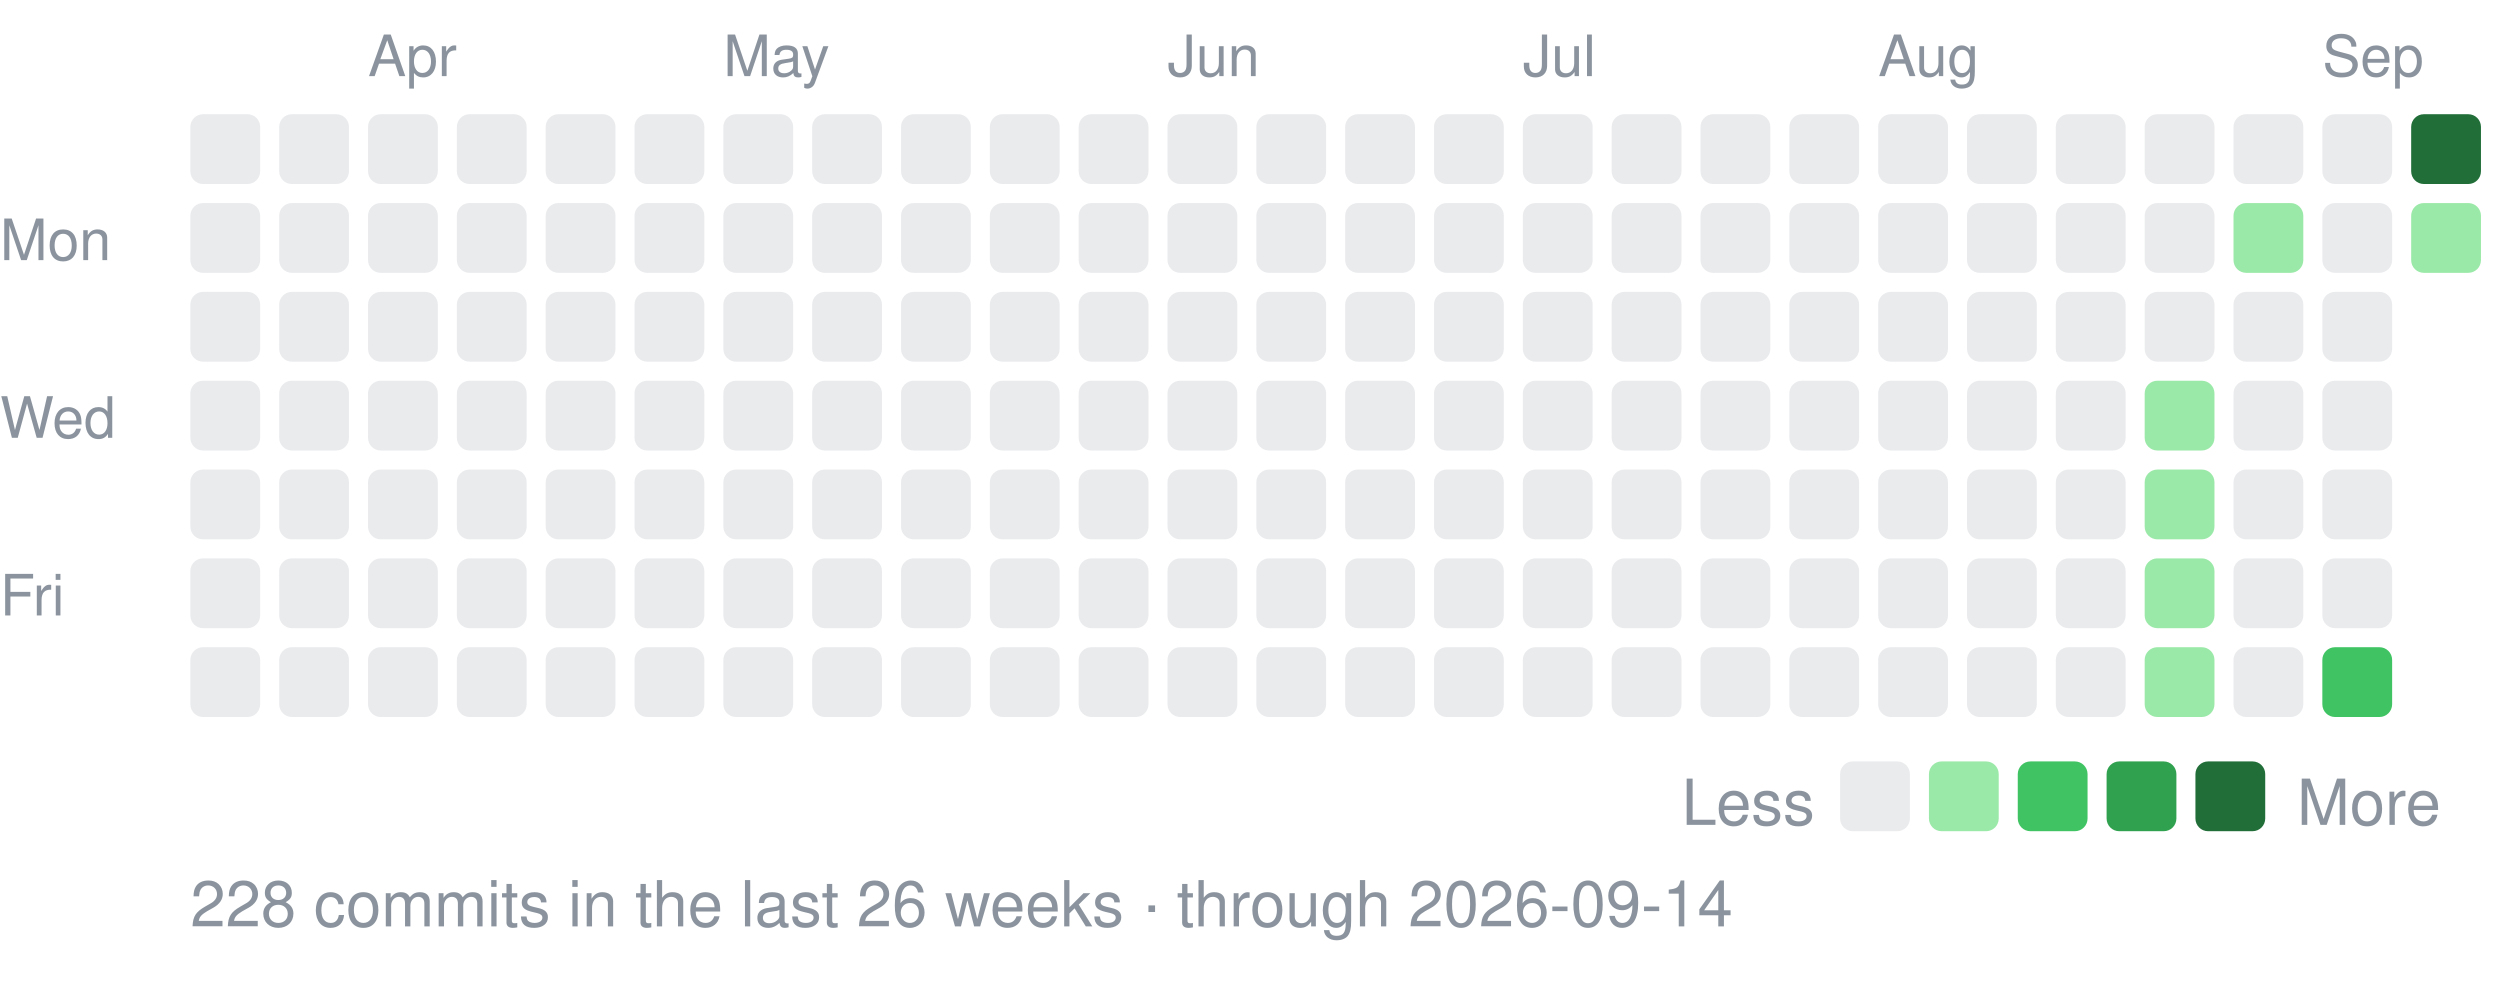
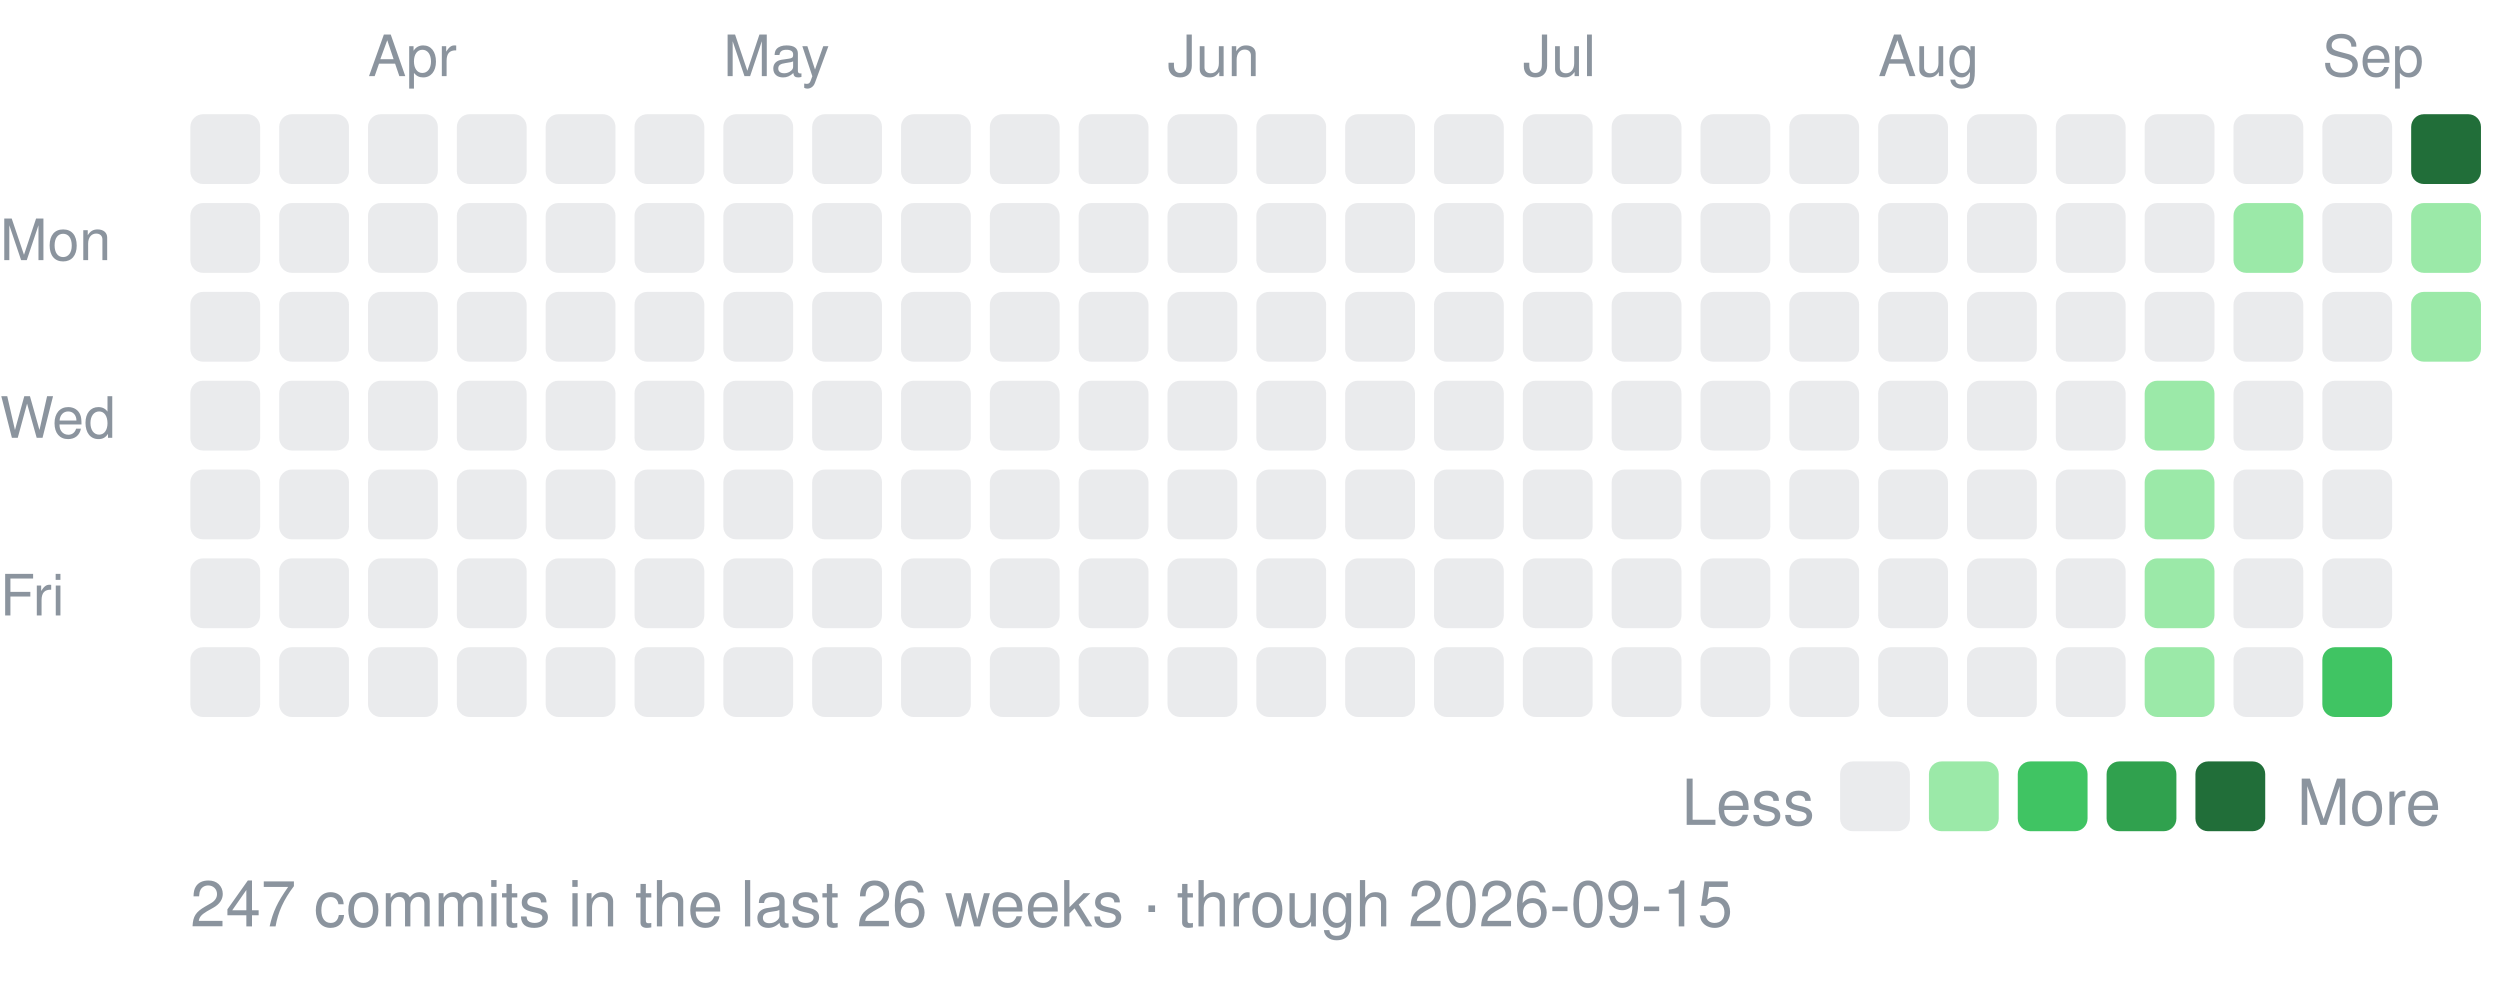
<svg xmlns="http://www.w3.org/2000/svg" width="394" height="156" viewBox="0 0 394 156" role="img">
  <g font-family="-apple-system,BlinkMacSystemFont,Segoe UI,Helvetica,Arial,PingFang SC,sans-serif" font-size="9" fill="#8b949e">
    <text x="58" y="12">Apr</text>
    <text x="114" y="12">May</text>
    <text x="184" y="12">Jun</text>
    <text x="240" y="12">Jul</text>
    <text x="296" y="12">Aug</text>
    <text x="366" y="12">Sep</text>
    <text x="0" y="41">Mon</text>
    <text x="0" y="69">Wed</text>
    <text x="0" y="97">Fri</text>
  </g>
  <rect x="30" y="18" width="11" height="11" rx="2" fill="rgba(139,148,158,0.18)" />
  <rect x="30" y="32" width="11" height="11" rx="2" fill="rgba(139,148,158,0.18)" />
  <rect x="30" y="46" width="11" height="11" rx="2" fill="rgba(139,148,158,0.18)" />
  <rect x="30" y="60" width="11" height="11" rx="2" fill="rgba(139,148,158,0.18)" />
  <rect x="30" y="74" width="11" height="11" rx="2" fill="rgba(139,148,158,0.18)" />
  <rect x="30" y="88" width="11" height="11" rx="2" fill="rgba(139,148,158,0.18)" />
  <rect x="30" y="102" width="11" height="11" rx="2" fill="rgba(139,148,158,0.18)" />
  <rect x="44" y="18" width="11" height="11" rx="2" fill="rgba(139,148,158,0.18)" />
  <rect x="44" y="32" width="11" height="11" rx="2" fill="rgba(139,148,158,0.18)" />
  <rect x="44" y="46" width="11" height="11" rx="2" fill="rgba(139,148,158,0.18)" />
  <rect x="44" y="60" width="11" height="11" rx="2" fill="rgba(139,148,158,0.18)" />
  <rect x="44" y="74" width="11" height="11" rx="2" fill="rgba(139,148,158,0.18)" />
  <rect x="44" y="88" width="11" height="11" rx="2" fill="rgba(139,148,158,0.18)" />
  <rect x="44" y="102" width="11" height="11" rx="2" fill="rgba(139,148,158,0.18)" />
  <rect x="58" y="18" width="11" height="11" rx="2" fill="rgba(139,148,158,0.18)" />
  <rect x="58" y="32" width="11" height="11" rx="2" fill="rgba(139,148,158,0.18)" />
  <rect x="58" y="46" width="11" height="11" rx="2" fill="rgba(139,148,158,0.18)" />
  <rect x="58" y="60" width="11" height="11" rx="2" fill="rgba(139,148,158,0.18)" />
  <rect x="58" y="74" width="11" height="11" rx="2" fill="rgba(139,148,158,0.18)" />
  <rect x="58" y="88" width="11" height="11" rx="2" fill="rgba(139,148,158,0.18)" />
  <rect x="58" y="102" width="11" height="11" rx="2" fill="rgba(139,148,158,0.18)" />
  <rect x="72" y="18" width="11" height="11" rx="2" fill="rgba(139,148,158,0.18)" />
  <rect x="72" y="32" width="11" height="11" rx="2" fill="rgba(139,148,158,0.18)" />
  <rect x="72" y="46" width="11" height="11" rx="2" fill="rgba(139,148,158,0.18)" />
  <rect x="72" y="60" width="11" height="11" rx="2" fill="rgba(139,148,158,0.18)" />
  <rect x="72" y="74" width="11" height="11" rx="2" fill="rgba(139,148,158,0.18)" />
  <rect x="72" y="88" width="11" height="11" rx="2" fill="rgba(139,148,158,0.18)" />
  <rect x="72" y="102" width="11" height="11" rx="2" fill="rgba(139,148,158,0.18)" />
  <rect x="86" y="18" width="11" height="11" rx="2" fill="rgba(139,148,158,0.18)" />
  <rect x="86" y="32" width="11" height="11" rx="2" fill="rgba(139,148,158,0.18)" />
  <rect x="86" y="46" width="11" height="11" rx="2" fill="rgba(139,148,158,0.18)" />
  <rect x="86" y="60" width="11" height="11" rx="2" fill="rgba(139,148,158,0.18)" />
  <rect x="86" y="74" width="11" height="11" rx="2" fill="rgba(139,148,158,0.18)" />
  <rect x="86" y="88" width="11" height="11" rx="2" fill="rgba(139,148,158,0.18)" />
  <rect x="86" y="102" width="11" height="11" rx="2" fill="rgba(139,148,158,0.18)" />
  <rect x="100" y="18" width="11" height="11" rx="2" fill="rgba(139,148,158,0.18)" />
  <rect x="100" y="32" width="11" height="11" rx="2" fill="rgba(139,148,158,0.18)" />
  <rect x="100" y="46" width="11" height="11" rx="2" fill="rgba(139,148,158,0.18)" />
  <rect x="100" y="60" width="11" height="11" rx="2" fill="rgba(139,148,158,0.18)" />
  <rect x="100" y="74" width="11" height="11" rx="2" fill="rgba(139,148,158,0.18)" />
  <rect x="100" y="88" width="11" height="11" rx="2" fill="rgba(139,148,158,0.18)" />
  <rect x="100" y="102" width="11" height="11" rx="2" fill="rgba(139,148,158,0.18)" />
  <rect x="114" y="18" width="11" height="11" rx="2" fill="rgba(139,148,158,0.18)" />
  <rect x="114" y="32" width="11" height="11" rx="2" fill="rgba(139,148,158,0.18)" />
  <rect x="114" y="46" width="11" height="11" rx="2" fill="rgba(139,148,158,0.18)" />
  <rect x="114" y="60" width="11" height="11" rx="2" fill="rgba(139,148,158,0.18)" />
  <rect x="114" y="74" width="11" height="11" rx="2" fill="rgba(139,148,158,0.18)" />
  <rect x="114" y="88" width="11" height="11" rx="2" fill="rgba(139,148,158,0.18)" />
  <rect x="114" y="102" width="11" height="11" rx="2" fill="rgba(139,148,158,0.18)" />
  <rect x="128" y="18" width="11" height="11" rx="2" fill="rgba(139,148,158,0.18)" />
  <rect x="128" y="32" width="11" height="11" rx="2" fill="rgba(139,148,158,0.18)" />
  <rect x="128" y="46" width="11" height="11" rx="2" fill="rgba(139,148,158,0.18)" />
  <rect x="128" y="60" width="11" height="11" rx="2" fill="rgba(139,148,158,0.18)" />
  <rect x="128" y="74" width="11" height="11" rx="2" fill="rgba(139,148,158,0.18)" />
  <rect x="128" y="88" width="11" height="11" rx="2" fill="rgba(139,148,158,0.18)" />
  <rect x="128" y="102" width="11" height="11" rx="2" fill="rgba(139,148,158,0.18)" />
  <rect x="142" y="18" width="11" height="11" rx="2" fill="rgba(139,148,158,0.18)" />
  <rect x="142" y="32" width="11" height="11" rx="2" fill="rgba(139,148,158,0.18)" />
  <rect x="142" y="46" width="11" height="11" rx="2" fill="rgba(139,148,158,0.18)" />
  <rect x="142" y="60" width="11" height="11" rx="2" fill="rgba(139,148,158,0.18)" />
  <rect x="142" y="74" width="11" height="11" rx="2" fill="rgba(139,148,158,0.18)" />
  <rect x="142" y="88" width="11" height="11" rx="2" fill="rgba(139,148,158,0.18)" />
  <rect x="142" y="102" width="11" height="11" rx="2" fill="rgba(139,148,158,0.18)" />
  <rect x="156" y="18" width="11" height="11" rx="2" fill="rgba(139,148,158,0.18)" />
  <rect x="156" y="32" width="11" height="11" rx="2" fill="rgba(139,148,158,0.18)" />
  <rect x="156" y="46" width="11" height="11" rx="2" fill="rgba(139,148,158,0.18)" />
  <rect x="156" y="60" width="11" height="11" rx="2" fill="rgba(139,148,158,0.18)" />
  <rect x="156" y="74" width="11" height="11" rx="2" fill="rgba(139,148,158,0.18)" />
  <rect x="156" y="88" width="11" height="11" rx="2" fill="rgba(139,148,158,0.18)" />
  <rect x="156" y="102" width="11" height="11" rx="2" fill="rgba(139,148,158,0.18)" />
  <rect x="170" y="18" width="11" height="11" rx="2" fill="rgba(139,148,158,0.18)" />
  <rect x="170" y="32" width="11" height="11" rx="2" fill="rgba(139,148,158,0.18)" />
  <rect x="170" y="46" width="11" height="11" rx="2" fill="rgba(139,148,158,0.18)" />
  <rect x="170" y="60" width="11" height="11" rx="2" fill="rgba(139,148,158,0.18)" />
  <rect x="170" y="74" width="11" height="11" rx="2" fill="rgba(139,148,158,0.18)" />
  <rect x="170" y="88" width="11" height="11" rx="2" fill="rgba(139,148,158,0.18)" />
  <rect x="170" y="102" width="11" height="11" rx="2" fill="rgba(139,148,158,0.18)" />
  <rect x="184" y="18" width="11" height="11" rx="2" fill="rgba(139,148,158,0.18)" />
  <rect x="184" y="32" width="11" height="11" rx="2" fill="rgba(139,148,158,0.18)" />
  <rect x="184" y="46" width="11" height="11" rx="2" fill="rgba(139,148,158,0.18)" />
  <rect x="184" y="60" width="11" height="11" rx="2" fill="rgba(139,148,158,0.18)" />
  <rect x="184" y="74" width="11" height="11" rx="2" fill="rgba(139,148,158,0.18)" />
  <rect x="184" y="88" width="11" height="11" rx="2" fill="rgba(139,148,158,0.18)" />
  <rect x="184" y="102" width="11" height="11" rx="2" fill="rgba(139,148,158,0.18)" />
  <rect x="198" y="18" width="11" height="11" rx="2" fill="rgba(139,148,158,0.18)" />
  <rect x="198" y="32" width="11" height="11" rx="2" fill="rgba(139,148,158,0.18)" />
  <rect x="198" y="46" width="11" height="11" rx="2" fill="rgba(139,148,158,0.18)" />
  <rect x="198" y="60" width="11" height="11" rx="2" fill="rgba(139,148,158,0.18)" />
  <rect x="198" y="74" width="11" height="11" rx="2" fill="rgba(139,148,158,0.18)" />
  <rect x="198" y="88" width="11" height="11" rx="2" fill="rgba(139,148,158,0.18)" />
  <rect x="198" y="102" width="11" height="11" rx="2" fill="rgba(139,148,158,0.18)" />
  <rect x="212" y="18" width="11" height="11" rx="2" fill="rgba(139,148,158,0.18)" />
  <rect x="212" y="32" width="11" height="11" rx="2" fill="rgba(139,148,158,0.18)" />
  <rect x="212" y="46" width="11" height="11" rx="2" fill="rgba(139,148,158,0.18)" />
  <rect x="212" y="60" width="11" height="11" rx="2" fill="rgba(139,148,158,0.18)" />
  <rect x="212" y="74" width="11" height="11" rx="2" fill="rgba(139,148,158,0.18)" />
  <rect x="212" y="88" width="11" height="11" rx="2" fill="rgba(139,148,158,0.18)" />
  <rect x="212" y="102" width="11" height="11" rx="2" fill="rgba(139,148,158,0.18)" />
  <rect x="226" y="18" width="11" height="11" rx="2" fill="rgba(139,148,158,0.18)" />
  <rect x="226" y="32" width="11" height="11" rx="2" fill="rgba(139,148,158,0.18)" />
  <rect x="226" y="46" width="11" height="11" rx="2" fill="rgba(139,148,158,0.18)" />
  <rect x="226" y="60" width="11" height="11" rx="2" fill="rgba(139,148,158,0.18)" />
  <rect x="226" y="74" width="11" height="11" rx="2" fill="rgba(139,148,158,0.18)" />
  <rect x="226" y="88" width="11" height="11" rx="2" fill="rgba(139,148,158,0.18)" />
  <rect x="226" y="102" width="11" height="11" rx="2" fill="rgba(139,148,158,0.18)" />
  <rect x="240" y="18" width="11" height="11" rx="2" fill="rgba(139,148,158,0.18)" />
  <rect x="240" y="32" width="11" height="11" rx="2" fill="rgba(139,148,158,0.18)" />
  <rect x="240" y="46" width="11" height="11" rx="2" fill="rgba(139,148,158,0.18)" />
  <rect x="240" y="60" width="11" height="11" rx="2" fill="rgba(139,148,158,0.18)" />
  <rect x="240" y="74" width="11" height="11" rx="2" fill="rgba(139,148,158,0.18)" />
  <rect x="240" y="88" width="11" height="11" rx="2" fill="rgba(139,148,158,0.18)" />
  <rect x="240" y="102" width="11" height="11" rx="2" fill="rgba(139,148,158,0.18)" />
  <rect x="254" y="18" width="11" height="11" rx="2" fill="rgba(139,148,158,0.18)" />
  <rect x="254" y="32" width="11" height="11" rx="2" fill="rgba(139,148,158,0.18)" />
  <rect x="254" y="46" width="11" height="11" rx="2" fill="rgba(139,148,158,0.18)" />
  <rect x="254" y="60" width="11" height="11" rx="2" fill="rgba(139,148,158,0.18)" />
  <rect x="254" y="74" width="11" height="11" rx="2" fill="rgba(139,148,158,0.18)" />
  <rect x="254" y="88" width="11" height="11" rx="2" fill="rgba(139,148,158,0.18)" />
  <rect x="254" y="102" width="11" height="11" rx="2" fill="rgba(139,148,158,0.18)" />
  <rect x="268" y="18" width="11" height="11" rx="2" fill="rgba(139,148,158,0.18)" />
  <rect x="268" y="32" width="11" height="11" rx="2" fill="rgba(139,148,158,0.18)" />
  <rect x="268" y="46" width="11" height="11" rx="2" fill="rgba(139,148,158,0.18)" />
  <rect x="268" y="60" width="11" height="11" rx="2" fill="rgba(139,148,158,0.18)" />
  <rect x="268" y="74" width="11" height="11" rx="2" fill="rgba(139,148,158,0.18)" />
  <rect x="268" y="88" width="11" height="11" rx="2" fill="rgba(139,148,158,0.18)" />
  <rect x="268" y="102" width="11" height="11" rx="2" fill="rgba(139,148,158,0.18)" />
  <rect x="282" y="18" width="11" height="11" rx="2" fill="rgba(139,148,158,0.18)" />
  <rect x="282" y="32" width="11" height="11" rx="2" fill="rgba(139,148,158,0.18)" />
  <rect x="282" y="46" width="11" height="11" rx="2" fill="rgba(139,148,158,0.18)" />
  <rect x="282" y="60" width="11" height="11" rx="2" fill="rgba(139,148,158,0.18)" />
  <rect x="282" y="74" width="11" height="11" rx="2" fill="rgba(139,148,158,0.18)" />
  <rect x="282" y="88" width="11" height="11" rx="2" fill="rgba(139,148,158,0.18)" />
  <rect x="282" y="102" width="11" height="11" rx="2" fill="rgba(139,148,158,0.18)" />
  <rect x="296" y="18" width="11" height="11" rx="2" fill="rgba(139,148,158,0.18)" />
  <rect x="296" y="32" width="11" height="11" rx="2" fill="rgba(139,148,158,0.18)" />
  <rect x="296" y="46" width="11" height="11" rx="2" fill="rgba(139,148,158,0.18)" />
  <rect x="296" y="60" width="11" height="11" rx="2" fill="rgba(139,148,158,0.18)" />
  <rect x="296" y="74" width="11" height="11" rx="2" fill="rgba(139,148,158,0.18)" />
  <rect x="296" y="88" width="11" height="11" rx="2" fill="rgba(139,148,158,0.18)" />
  <rect x="296" y="102" width="11" height="11" rx="2" fill="rgba(139,148,158,0.18)" />
  <rect x="310" y="18" width="11" height="11" rx="2" fill="rgba(139,148,158,0.18)" />
  <rect x="310" y="32" width="11" height="11" rx="2" fill="rgba(139,148,158,0.18)" />
  <rect x="310" y="46" width="11" height="11" rx="2" fill="rgba(139,148,158,0.18)" />
  <rect x="310" y="60" width="11" height="11" rx="2" fill="rgba(139,148,158,0.18)" />
  <rect x="310" y="74" width="11" height="11" rx="2" fill="rgba(139,148,158,0.18)" />
  <rect x="310" y="88" width="11" height="11" rx="2" fill="rgba(139,148,158,0.18)" />
  <rect x="310" y="102" width="11" height="11" rx="2" fill="rgba(139,148,158,0.18)" />
  <rect x="324" y="18" width="11" height="11" rx="2" fill="rgba(139,148,158,0.18)" />
  <rect x="324" y="32" width="11" height="11" rx="2" fill="rgba(139,148,158,0.18)" />
  <rect x="324" y="46" width="11" height="11" rx="2" fill="rgba(139,148,158,0.18)" />
  <rect x="324" y="60" width="11" height="11" rx="2" fill="rgba(139,148,158,0.18)" />
  <rect x="324" y="74" width="11" height="11" rx="2" fill="rgba(139,148,158,0.18)" />
  <rect x="324" y="88" width="11" height="11" rx="2" fill="rgba(139,148,158,0.18)" />
  <rect x="324" y="102" width="11" height="11" rx="2" fill="rgba(139,148,158,0.18)" />
  <rect x="338" y="18" width="11" height="11" rx="2" fill="rgba(139,148,158,0.18)" />
  <rect x="338" y="32" width="11" height="11" rx="2" fill="rgba(139,148,158,0.18)" />
  <rect x="338" y="46" width="11" height="11" rx="2" fill="rgba(139,148,158,0.18)" />
  <rect x="338" y="60" width="11" height="11" rx="2" fill="#9be9a8" />
  <rect x="338" y="74" width="11" height="11" rx="2" fill="#9be9a8" />
  <rect x="338" y="88" width="11" height="11" rx="2" fill="#9be9a8" />
  <rect x="338" y="102" width="11" height="11" rx="2" fill="#9be9a8" />
  <rect x="352" y="18" width="11" height="11" rx="2" fill="rgba(139,148,158,0.18)" />
  <rect x="352" y="32" width="11" height="11" rx="2" fill="#9be9a8" />
  <rect x="352" y="46" width="11" height="11" rx="2" fill="rgba(139,148,158,0.18)" />
  <rect x="352" y="60" width="11" height="11" rx="2" fill="rgba(139,148,158,0.18)" />
  <rect x="352" y="74" width="11" height="11" rx="2" fill="rgba(139,148,158,0.18)" />
  <rect x="352" y="88" width="11" height="11" rx="2" fill="rgba(139,148,158,0.18)" />
  <rect x="352" y="102" width="11" height="11" rx="2" fill="rgba(139,148,158,0.18)" />
  <rect x="366" y="18" width="11" height="11" rx="2" fill="rgba(139,148,158,0.18)" />
  <rect x="366" y="32" width="11" height="11" rx="2" fill="rgba(139,148,158,0.18)" />
  <rect x="366" y="46" width="11" height="11" rx="2" fill="rgba(139,148,158,0.18)" />
  <rect x="366" y="60" width="11" height="11" rx="2" fill="rgba(139,148,158,0.18)" />
  <rect x="366" y="74" width="11" height="11" rx="2" fill="rgba(139,148,158,0.18)" />
  <rect x="366" y="88" width="11" height="11" rx="2" fill="rgba(139,148,158,0.18)" />
  <rect x="366" y="102" width="11" height="11" rx="2" fill="#40c463" />
  <rect x="380" y="18" width="11" height="11" rx="2" fill="#216e39" />
  <rect x="380" y="32" width="11" height="11" rx="2" fill="#9be9a8" />
+   <rect x="380" y="46" width="11" height="11" rx="2" fill="#9be9a8" />
  <g font-family="-apple-system,BlinkMacSystemFont,Segoe UI,Helvetica,Arial,PingFang SC,sans-serif" font-size="10" fill="#8b949e">
-     <text x="30" y="146">228 commits in the last 26 weeks · through 2026-09-14</text>
+     <text x="30" y="146">247 commits in the last 26 weeks · through 2026-09-15</text>
    <text x="286" y="130" text-anchor="end">Less</text>
    <rect x="290" y="120" width="11" height="11" rx="2" fill="rgba(139,148,158,0.18)" />
    <rect x="304" y="120" width="11" height="11" rx="2" fill="#9be9a8" />
    <rect x="318" y="120" width="11" height="11" rx="2" fill="#40c463" />
    <rect x="332" y="120" width="11" height="11" rx="2" fill="#30a14e" />
    <rect x="346" y="120" width="11" height="11" rx="2" fill="#216e39" />
    <text x="362" y="130">More</text>
  </g>
</svg>
